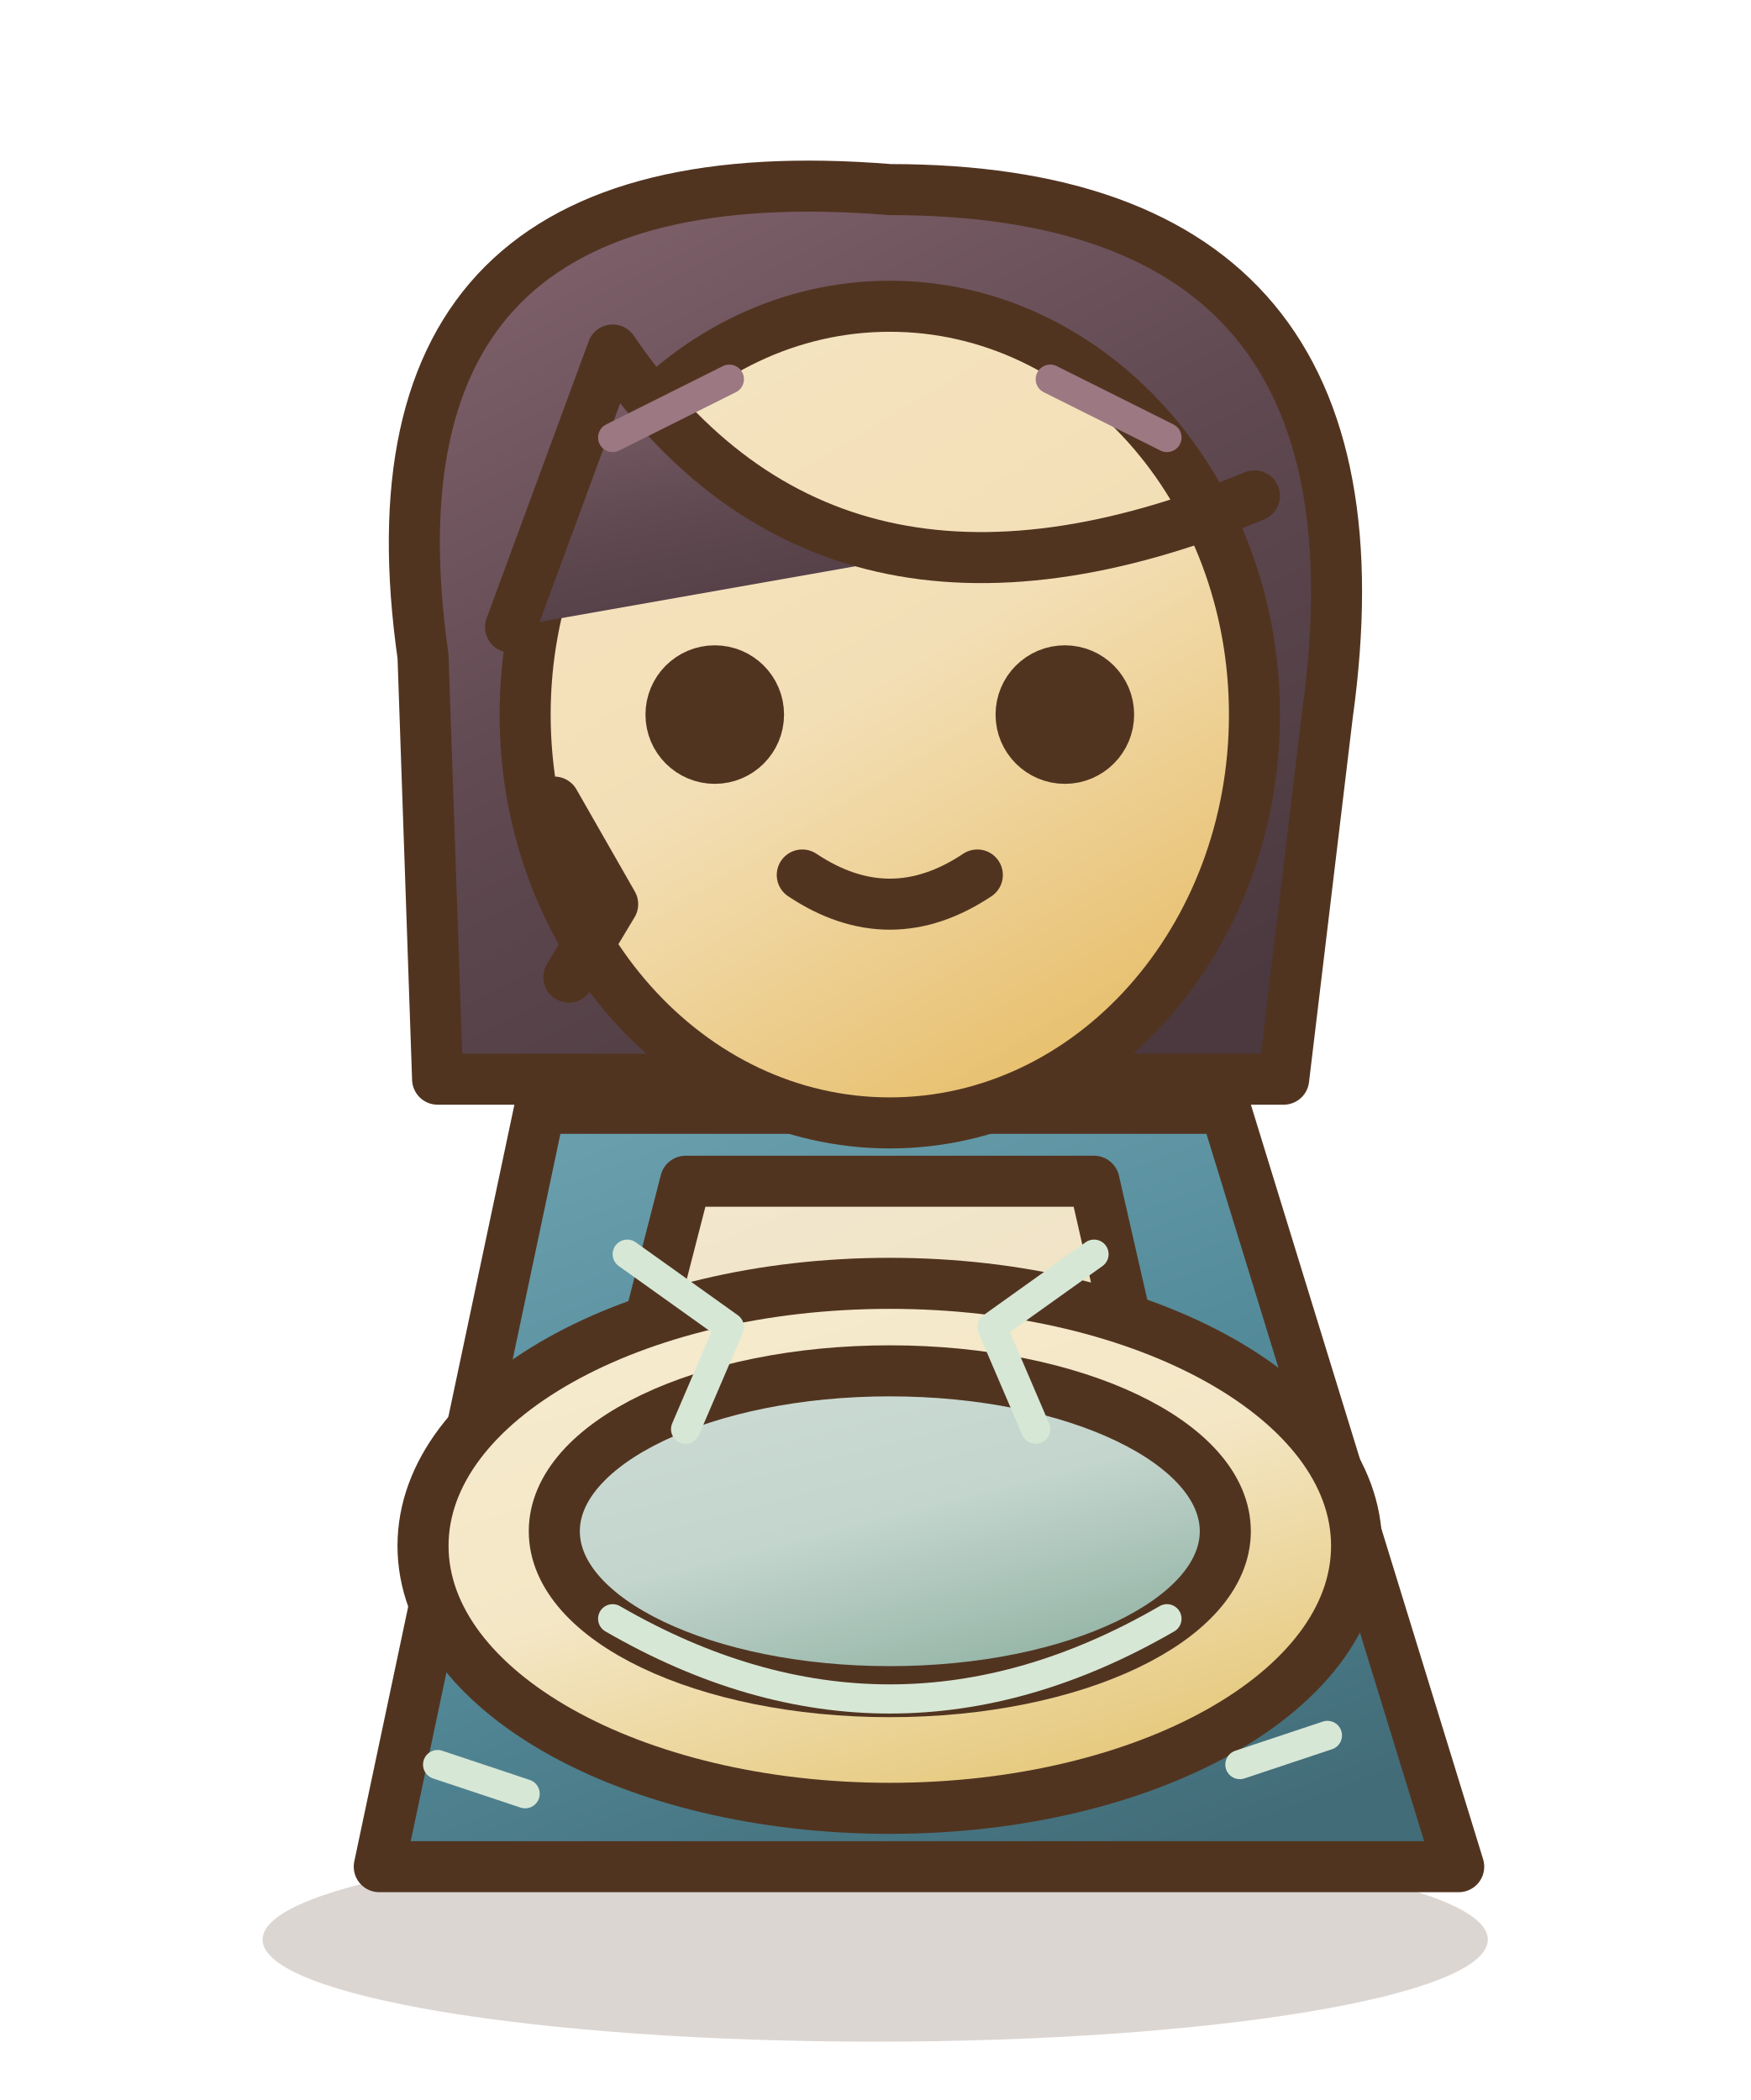
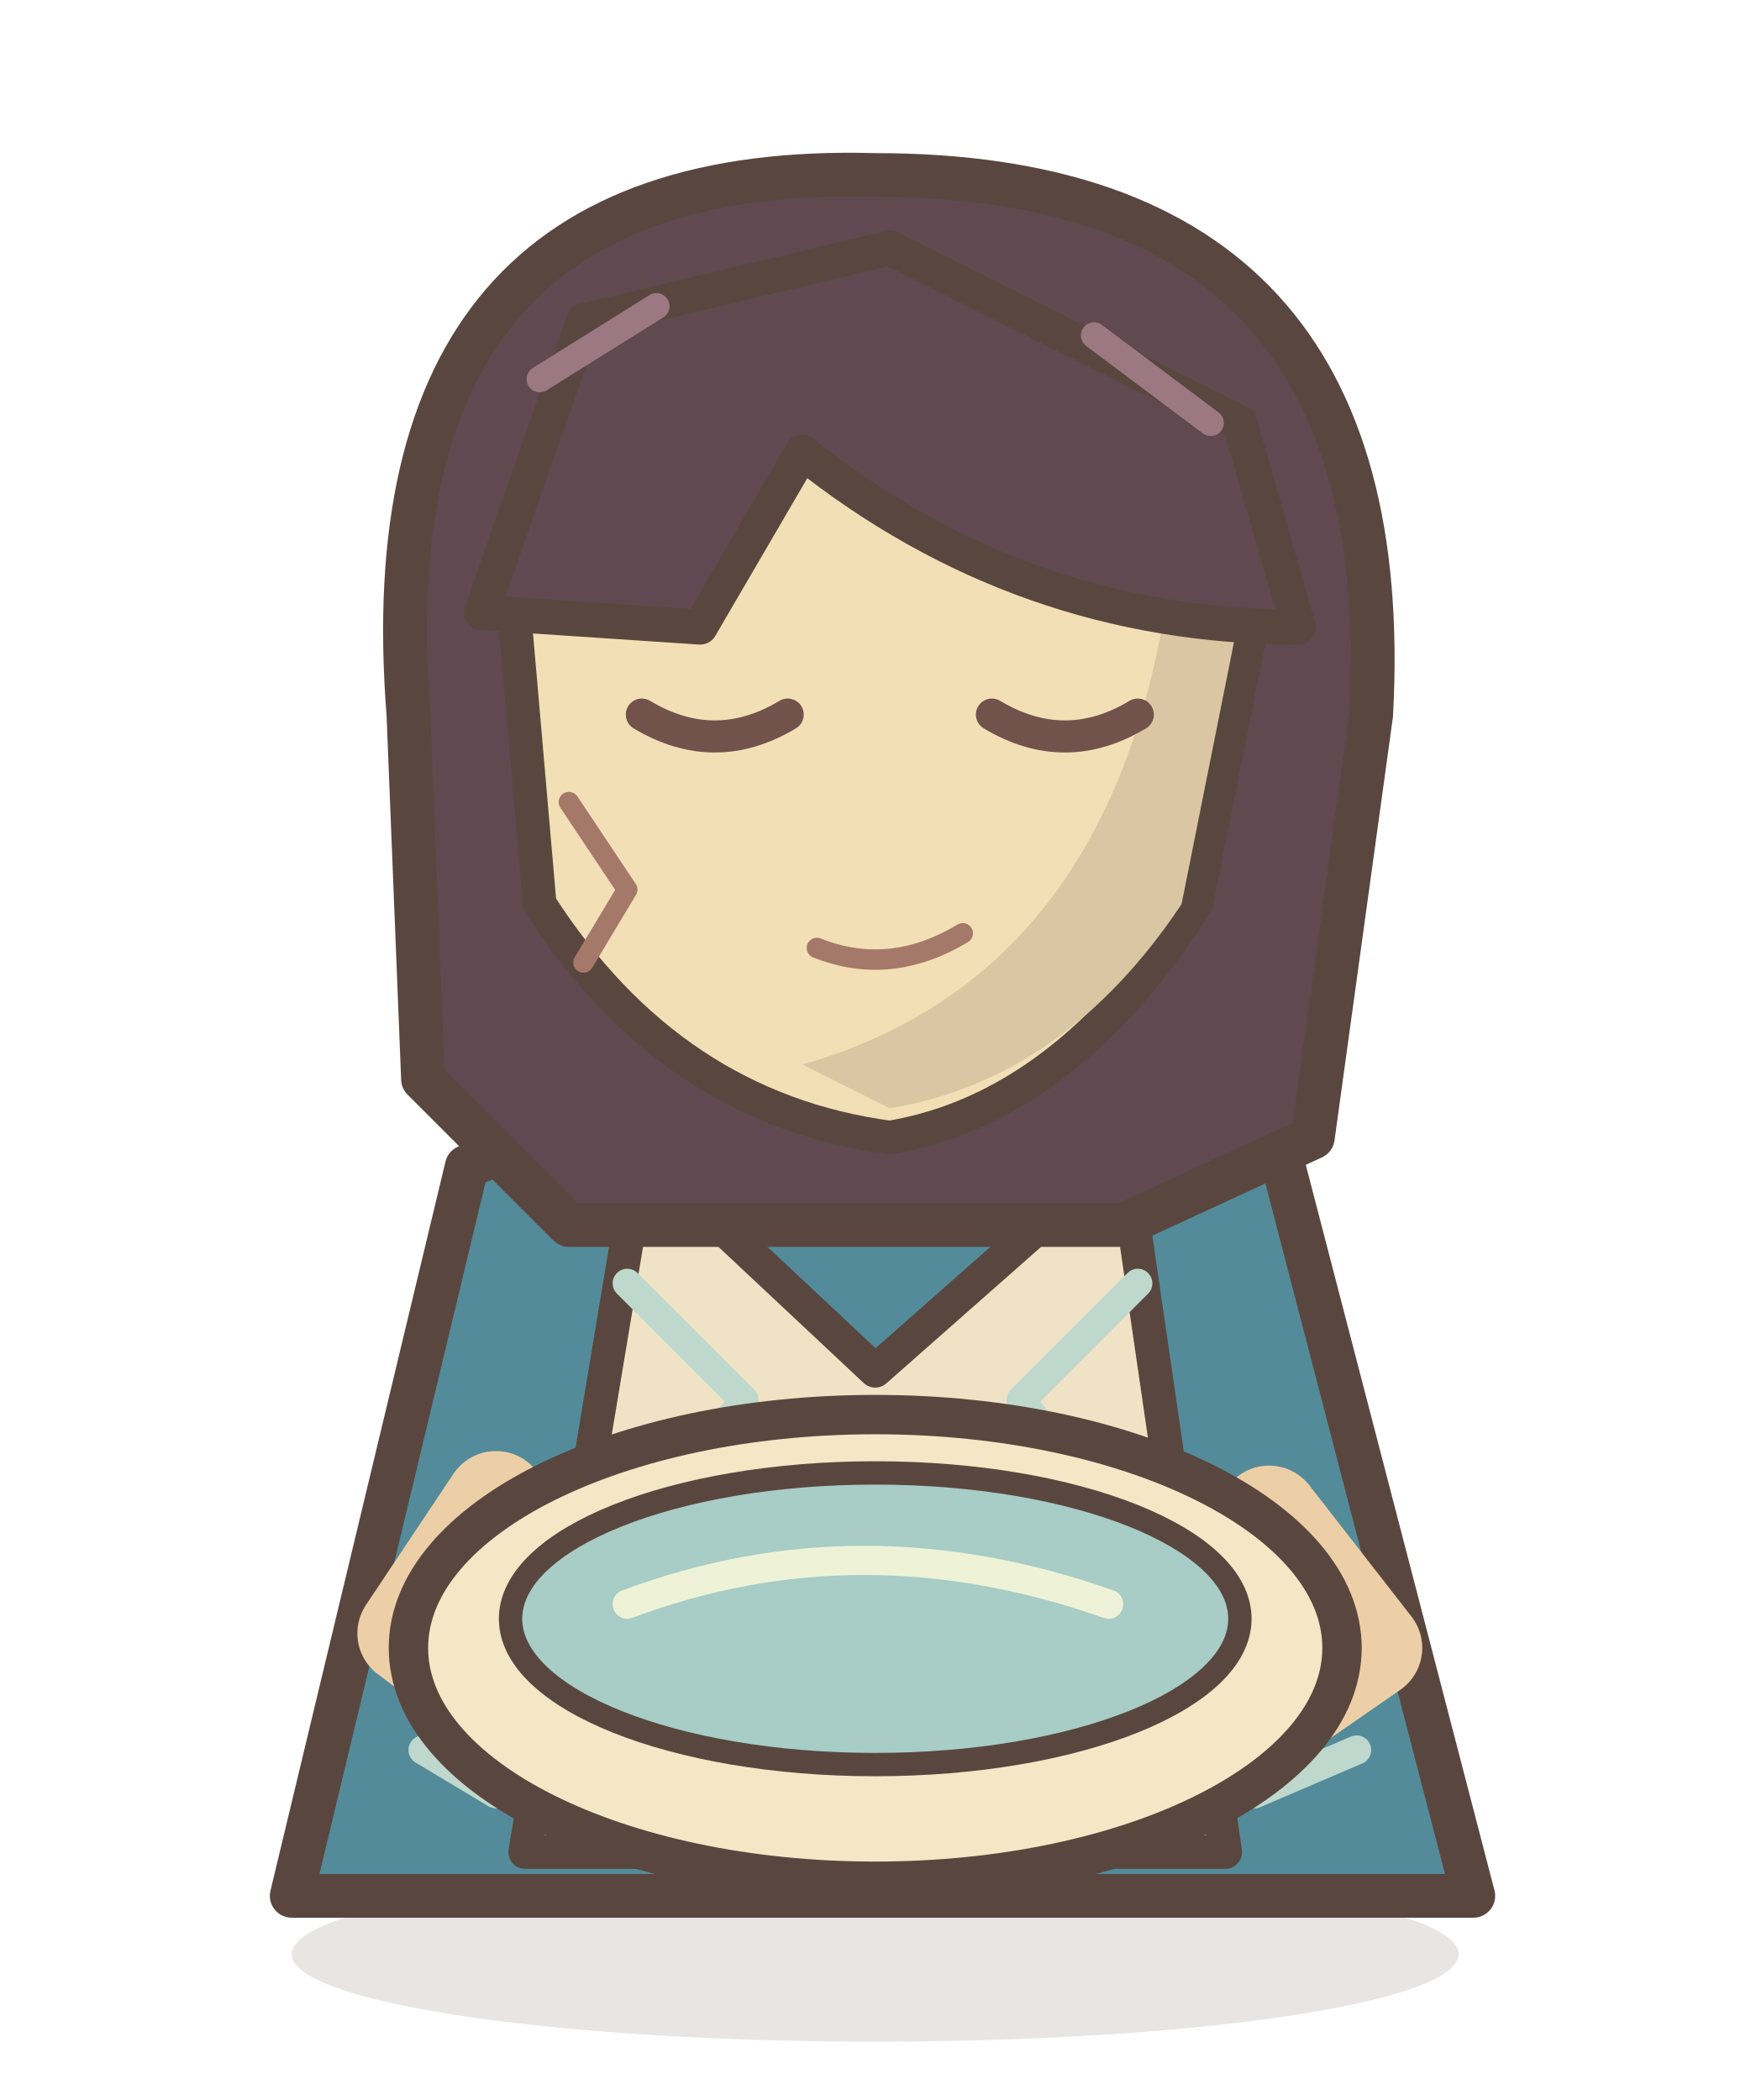
- <svg xmlns="http://www.w3.org/2000/svg" width="120" height="144" viewBox="0 0 120 144" data-art-direction="desert-atelier-v1">
-   <defs id="art-materials">
-     <linearGradient id="material-0" x1="0.18" y1="0" x2="0.72" y2="1">
-       <stop offset="0" stop-color="#6ba0ae" />
-       <stop offset=".48" stop-color="#548b9a" />
-       <stop offset="1" stop-color="#426c78" />
-     </linearGradient>
-     <linearGradient id="material-1" x1="0.18" y1="0" x2="0.72" y2="1">
-       <stop offset="0" stop-color="#f2e7ce" />
-       <stop offset=".48" stop-color="#f0e3c5" />
-       <stop offset="1" stop-color="#dcbe79" />
-     </linearGradient>
-     <linearGradient id="material-2" x1="0.18" y1="0" x2="0.72" y2="1">
-       <stop offset="0" stop-color="#7f616b" />
-       <stop offset=".48" stop-color="#604951" />
-       <stop offset="1" stop-color="#4b393f" />
-     </linearGradient>
-     <linearGradient id="material-3" x1="0.18" y1="0" x2="0.72" y2="1">
-       <stop offset="0" stop-color="#f5e4c2" />
-       <stop offset=".48" stop-color="#f3dfb6" />
-       <stop offset="1" stop-color="#e6bc66" />
-     </linearGradient>
-     <linearGradient id="material-4" x1="0.18" y1="0" x2="0.72" y2="1">
-       <stop offset="0" stop-color="#f6ebcf" />
-       <stop offset=".48" stop-color="#f4e7c6" />
-       <stop offset="1" stop-color="#e4c574" />
-     </linearGradient>
-     <linearGradient id="material-5" x1="0.18" y1="0" x2="0.72" y2="1">
-       <stop offset="0" stop-color="#cddcd5" />
-       <stop offset=".48" stop-color="#c3d5cd" />
-       <stop offset="1" stop-color="#8eb0a1" />
-     </linearGradient>
-   </defs>
-   <ellipse cx="60" cy="133" rx="42" ry="7" fill="#513420" opacity="0.2" />
-   <g stroke="#513420" stroke-width="3.5" stroke-linecap="round" stroke-linejoin="round">
-     <path d="M26 128L37 76H84L100 128Z" fill="url(#material-0)" data-base-fill="#548b9a" />
-     <path d="M47 81L38 116H83L75 81Z" fill="url(#material-1)" data-base-fill="#f0e3c5" />
-     <path d="M29 45Q24 10 61 13Q96 13 91 49L88 74H30Z" fill="url(#material-2)" data-base-fill="#604951" />
-     <ellipse cx="61" cy="49" rx="25" ry="28" fill="url(#material-3)" data-base-fill="#f3dfb6" />
-     <path d="M35 43L42 24Q57 46 86 34" fill="url(#material-2)" data-base-fill="#604951" />
-     <circle cx="49" cy="49" r="3" fill="#513420" />
-     <circle cx="73" cy="49" r="3" fill="#513420" />
-     <path d="M55 60Q61 64 67 60M38 55L42 62L39 67" fill="none" />
-     <ellipse cx="61" cy="106" rx="32" ry="18" fill="url(#material-4)" data-base-fill="#f4e7c6" />
-     <ellipse cx="61" cy="105" rx="23" ry="11" fill="url(#material-5)" data-base-fill="#c3d5cd" />
-     <path d="M43 86l7 5-3 7m28-12-7 5 3 7M42 111q19 11 38 0M30 121l6 2m49-2 6-2" fill="none" stroke="#d7e7d6" stroke-width="2" />
-     <path d="M42 30l8-4m22 0 8 4" fill="none" stroke="#9b7882" stroke-width="2" />
-   </g>
+ <svg xmlns="http://www.w3.org/2000/svg" width="120" height="144" viewBox="0 0 120 144" data-art-direction="character-refinement-v1">
+   <ellipse cx="60" cy="134" rx="40" ry="6" fill="#59473f" stroke="none" stroke-width="2.4" fill-opacity="0.133" />
+   <path d="M32 80Q60 68 88 80L101 130H20Z" fill="#548b9a" stroke="#59473f" stroke-width="3" stroke-linecap="round" stroke-linejoin="round" />
+   <path d="M44 79L60 94 77 79 84 127H36Z" fill="#f0e3c5" stroke="#59473f" stroke-width="2.3" stroke-linecap="round" stroke-linejoin="round" />
+   <path d="M43 88L51 96 45 104M78 88L70 96 76 104M29 120L34 123M86 123L93 120" fill="none" stroke="#bed8cd" stroke-width="2" stroke-linecap="round" stroke-linejoin="round" />
+   <path d="M28 49Q25 11 60 12 96 12 94 49L90 78 77 84H39L29 74Z" fill="#604951" stroke="#59473f" stroke-width="3" stroke-linecap="round" stroke-linejoin="round" />
+   <path d="M35 39Q37 23 61 23 83 23 86 42L82 62Q73 76 61 78 46 76 37 62Z" fill="#f3dfb6" stroke="#59473f" stroke-width="2.3" stroke-linecap="round" stroke-linejoin="round" />
+   <path d="M80 41L85 42 81 62Q73 74 61 76L55 73Q76 67 80 41Z" fill="#dbc6a3" stroke="none" stroke-width="2.4" stroke-linecap="round" stroke-linejoin="round" />
+   <path d="M33 42L40 22 61 17 85 29 89 43Q70 43 55 31L48 43Z" fill="#604951" stroke="#59473f" stroke-width="2.4" stroke-linecap="round" stroke-linejoin="round" />
+   <path d="M37 26L45 21M75 23L83 29" fill="none" stroke="#9b7882" stroke-width="1.8" stroke-linecap="round" stroke-linejoin="round" />
+   <path d="M44 49Q49 52 54 49M68 49Q73 52 78 49" fill="none" stroke="#71534c" stroke-width="2.2" stroke-linecap="round" stroke-linejoin="round" />
+   <path d="M56 65Q61 67 66 64M39 55L43 61 40 66" fill="none" stroke="#a57969" stroke-width="1.4" stroke-linecap="round" stroke-linejoin="round" />
+   <path d="M34 103L28 112 40 121M87 104L94 113 81 122" fill="none" stroke="#edcfa7" stroke-width="7" stroke-linecap="round" stroke-linejoin="round" />
+   <ellipse cx="60" cy="113" rx="32" ry="16" fill="#f4e7c6" stroke="#59473f" stroke-width="2.7" />
+   <ellipse cx="60" cy="111" rx="25" ry="10" fill="#a8ccc6" stroke="#59473f" stroke-width="1.6" />
+   <path d="M43 110Q59 104 76 110" fill="none" stroke="#eef3d7" stroke-width="2" stroke-linecap="round" stroke-linejoin="round" />
</svg>
